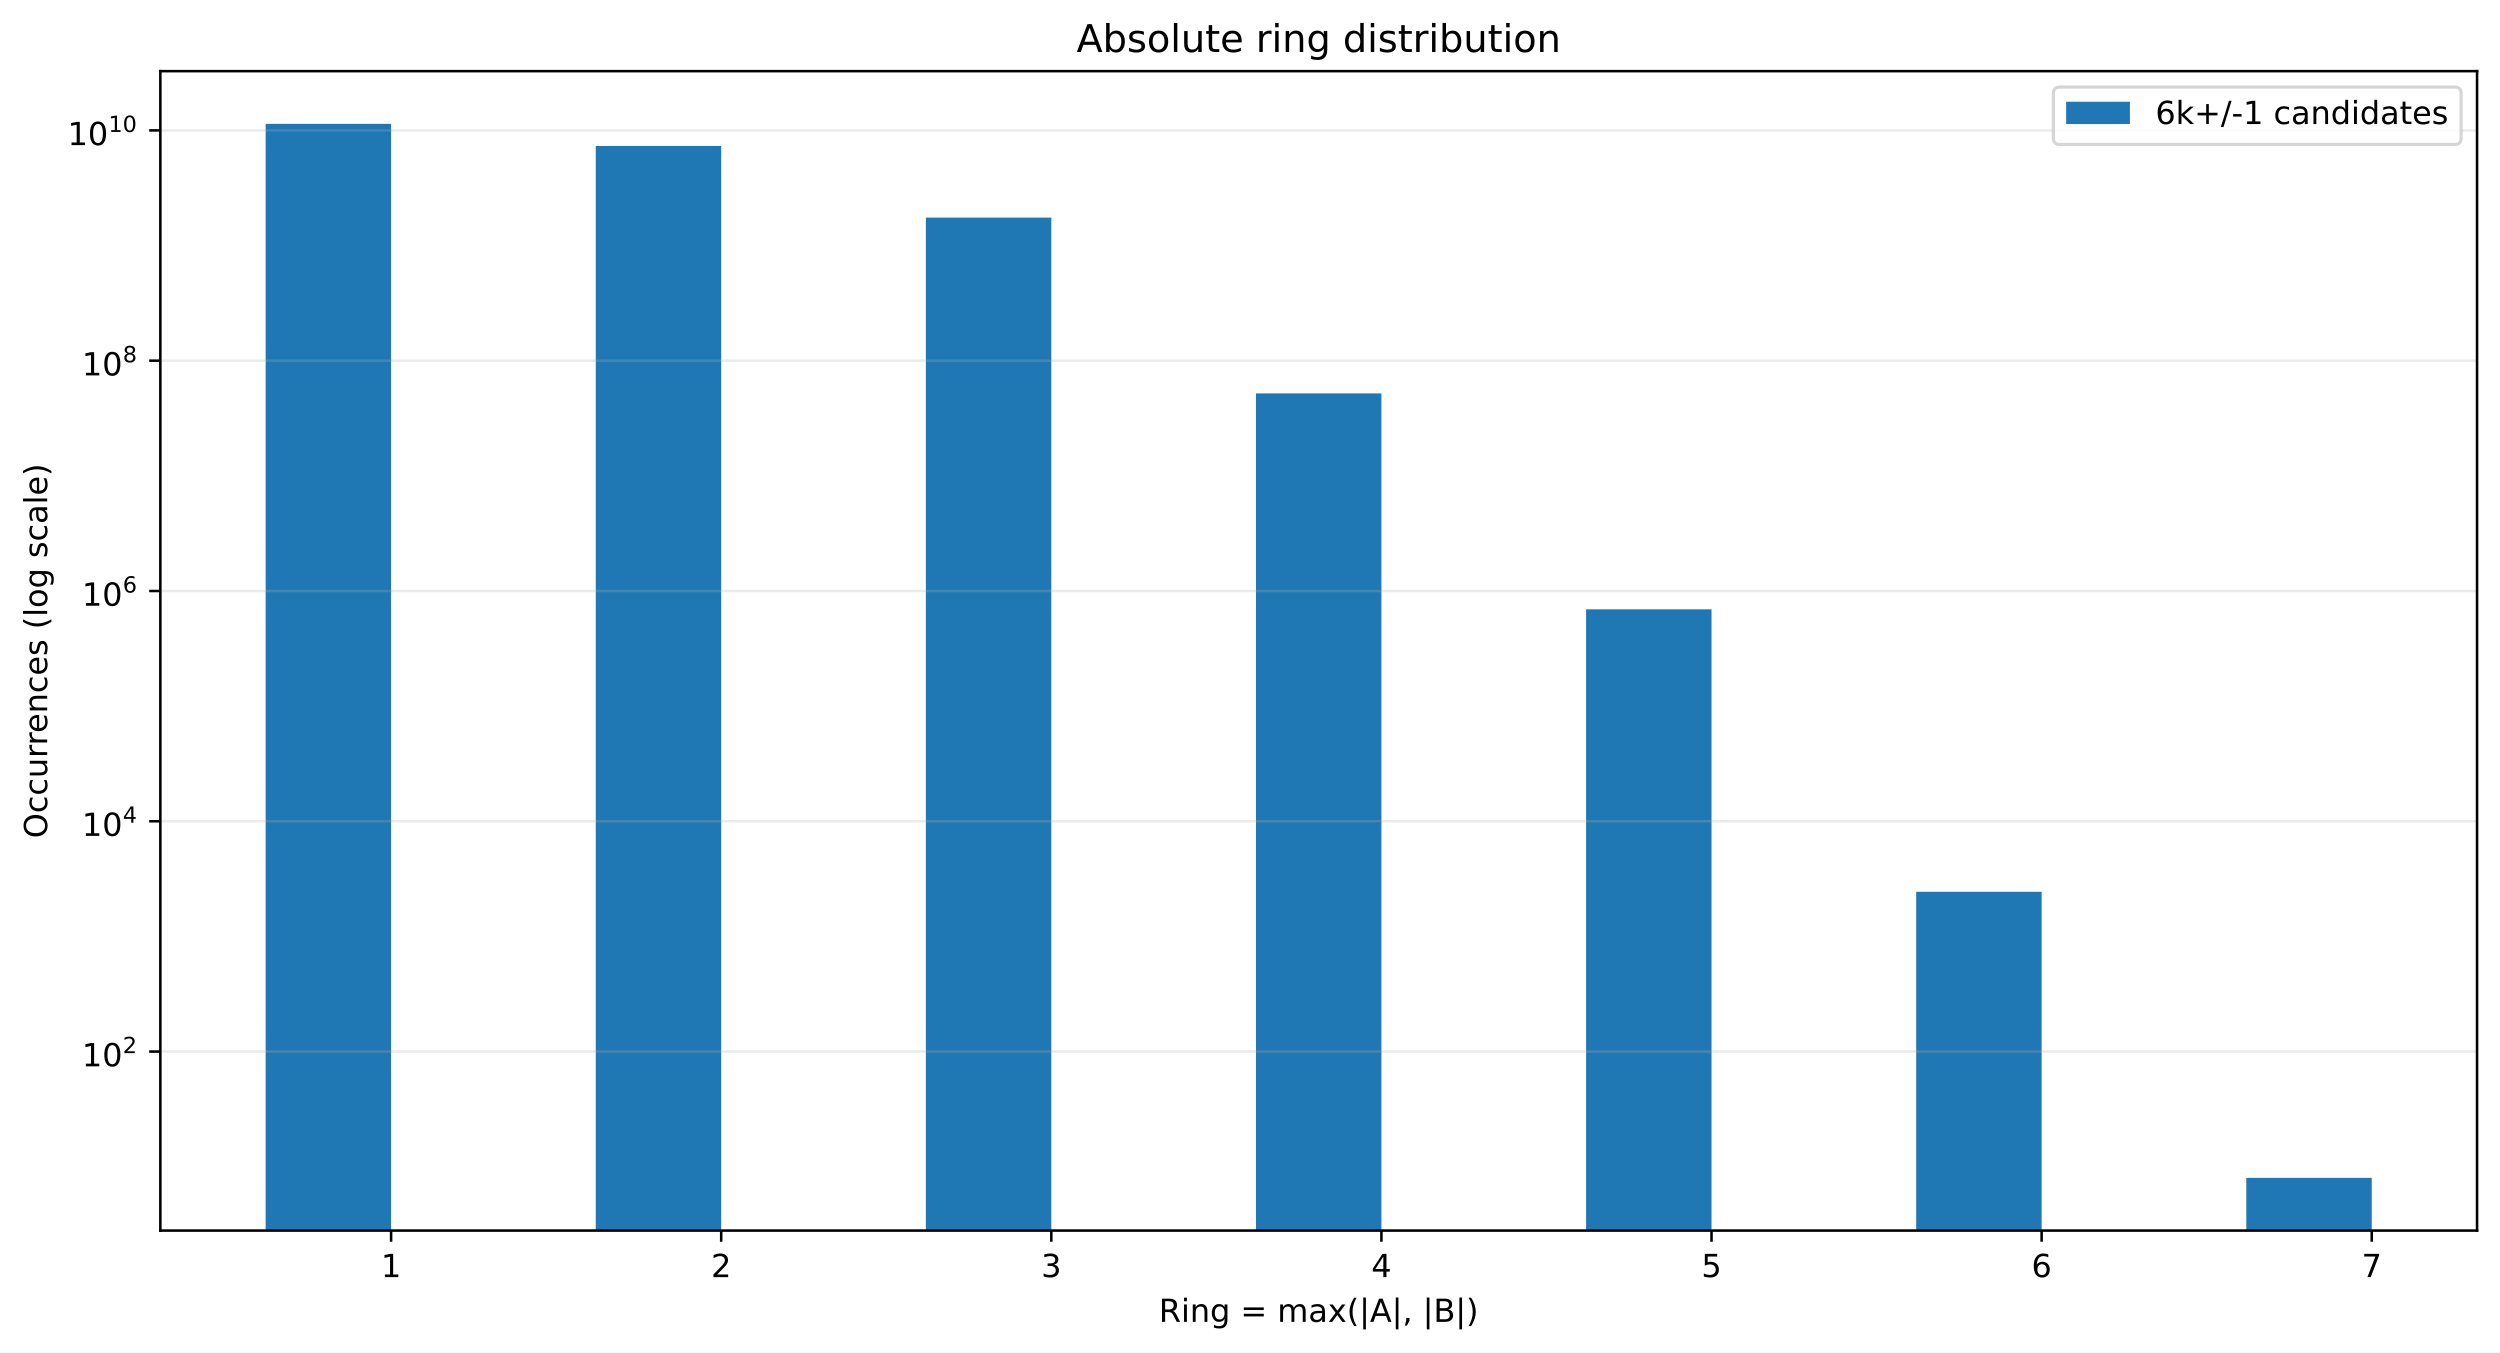
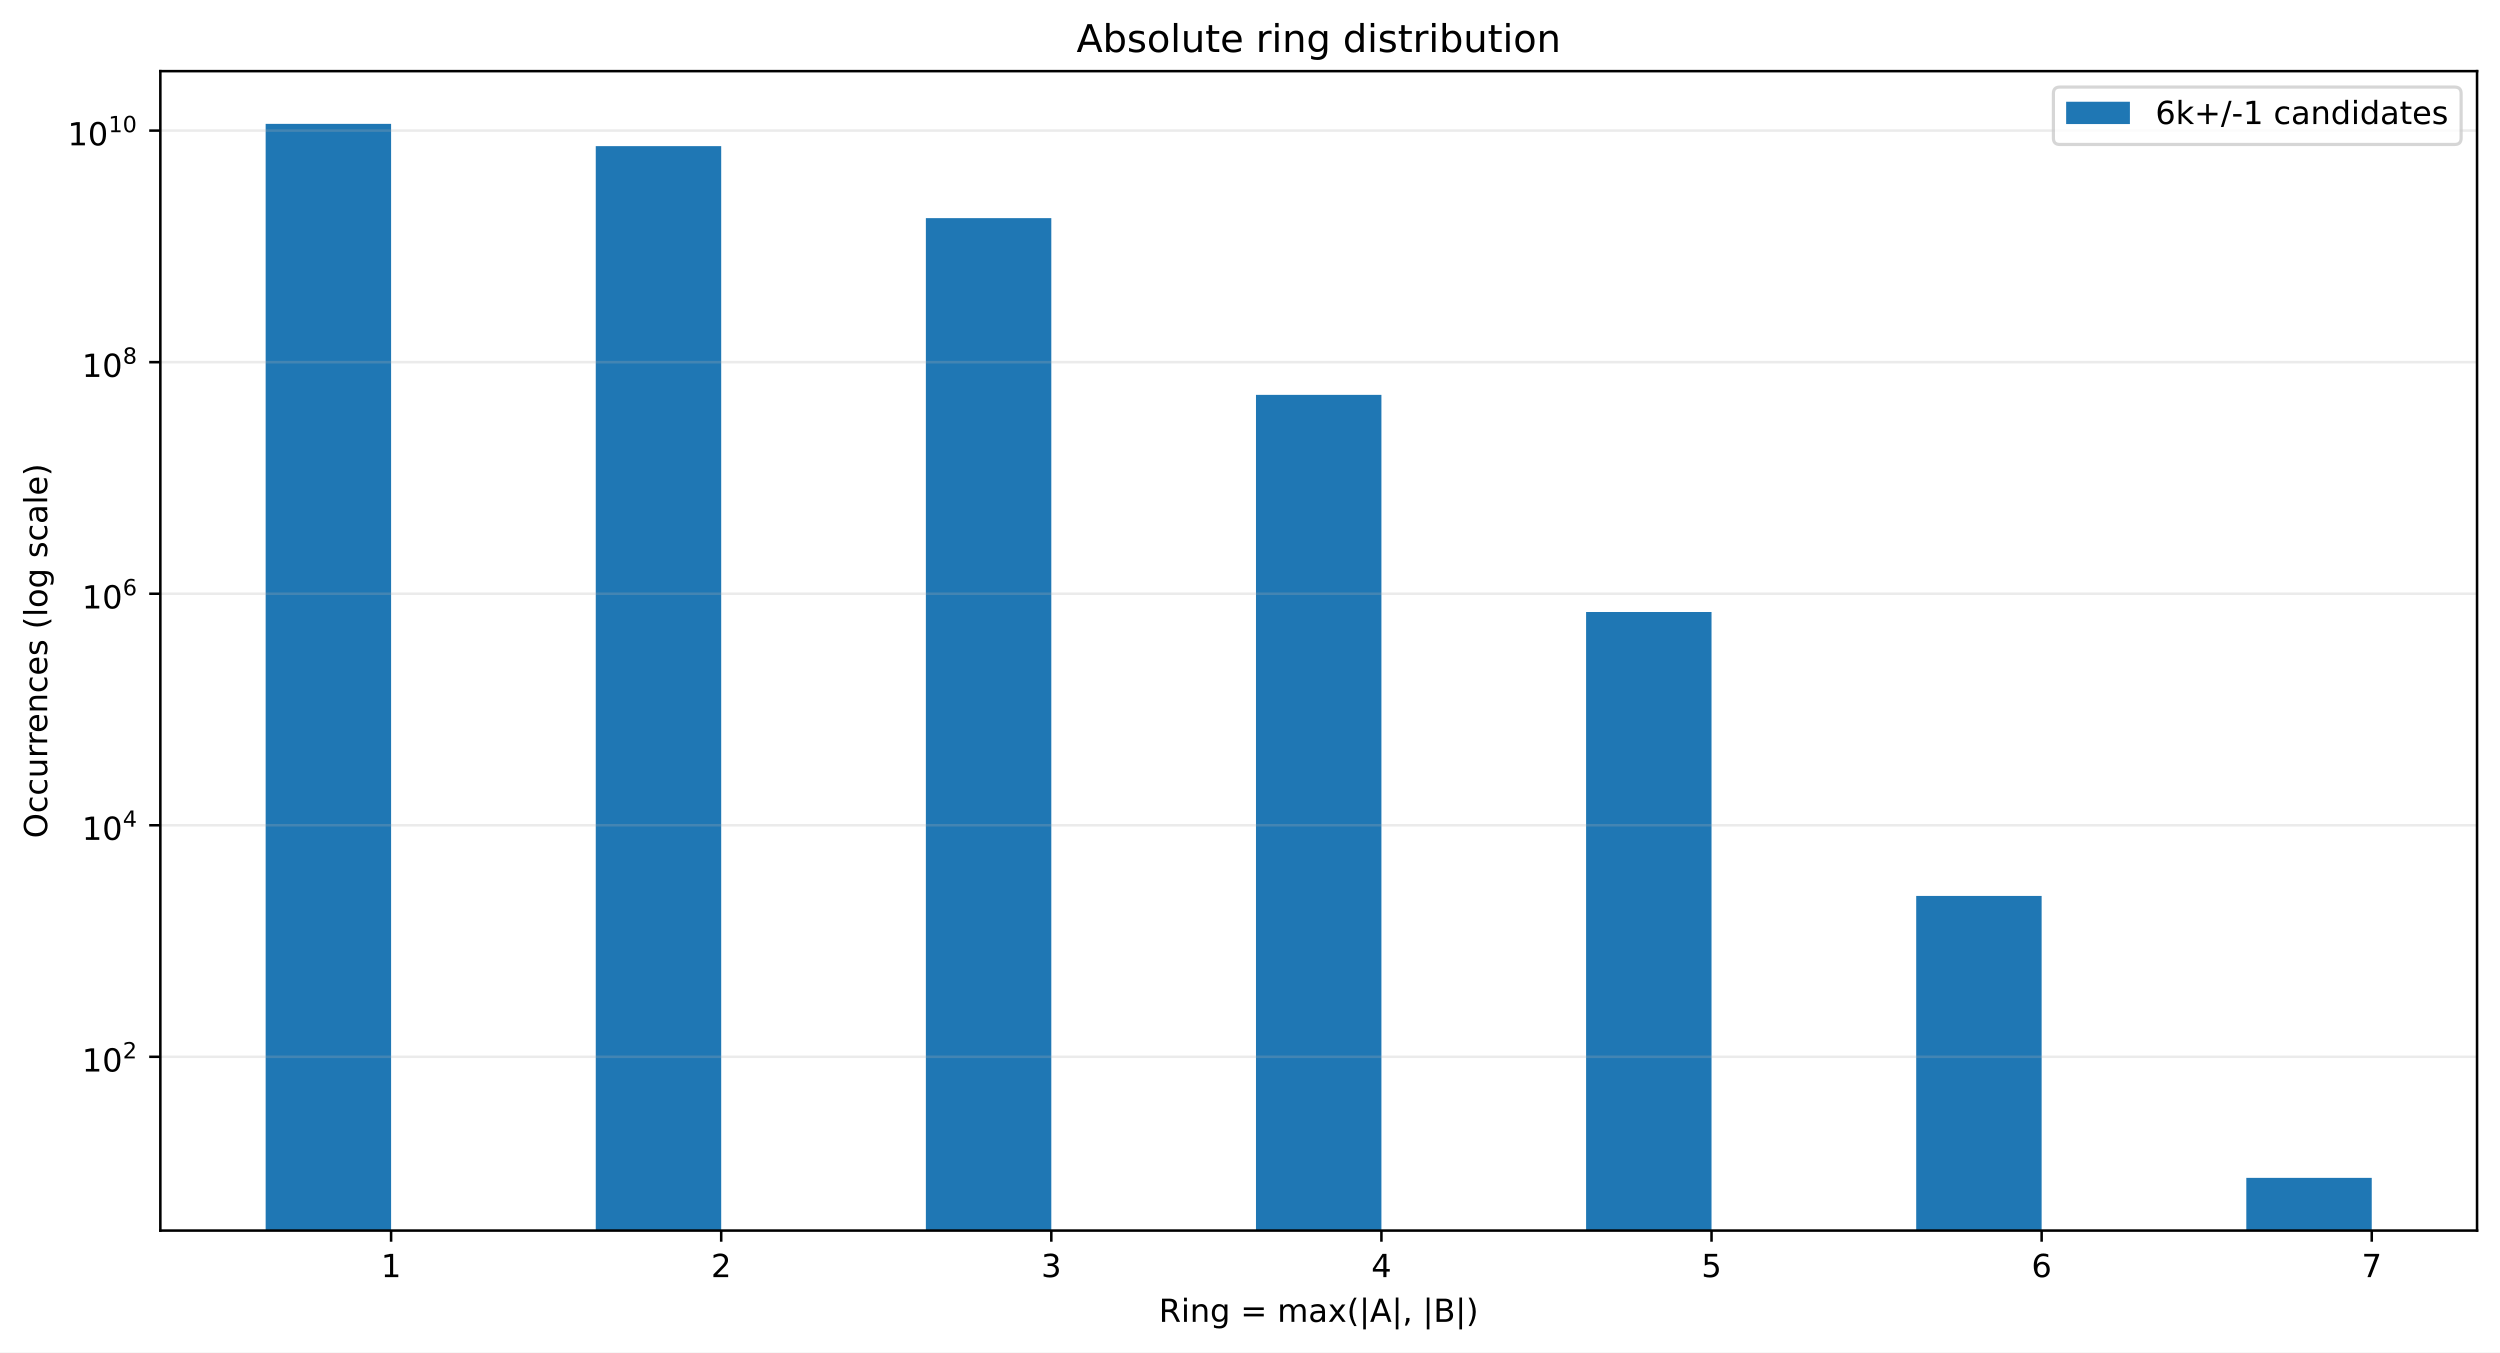
<svg xmlns="http://www.w3.org/2000/svg" xmlns:xlink="http://www.w3.org/1999/xlink" width="784.258pt" height="424.28pt" viewBox="0 0 784.258 424.28" version="1.1">
  <defs>
    <style type="text/css">*{stroke-linejoin: round; stroke-linecap: butt}</style>
  </defs>
  <g id="figure_1">
    <g id="patch_1">
      <path d="M 0 424.28  L 784.258 424.28  L 784.258 0  L 0 0  z " style="fill: #ffffff" />
    </g>
    <g id="axes_1">
      <g id="patch_2">
        <path d="M 50.301 386.036  L 777.058 386.036  L 777.058 22.318  L 50.301 22.318  z " style="fill: #ffffff" />
      </g>
      <g id="patch_3">
-         <path d="M 83.335 36524.299  L 122.687 36524.299  L 122.687 38.851  L 83.335 38.851  z " clip-path="url(#p3899174650)" style="fill: #1f77b4" />
+         <path d="M 83.335 36722.651  L 122.687 36722.651  L 122.687 38.851  L 83.335 38.851  z " clip-path="url(#pe3f4ce4b33)" style="fill: #1f77b4" />
      </g>
      <g id="patch_4">
-         <path d="M 186.891 36524.299  L 226.243 36524.299  L 226.243 45.804  L 186.891 45.804  z " clip-path="url(#p3899174650)" style="fill: #1f77b4" />
+         <path d="M 186.891 36722.651  L 226.243 36722.651  L 226.243 45.841  L 186.891 45.841  z " clip-path="url(#pe3f4ce4b33)" style="fill: #1f77b4" />
      </g>
      <g id="patch_5">
-         <path d="M 290.448 36524.299  L 329.799 36524.299  L 329.799 68.26  L 290.448 68.26  z " clip-path="url(#p3899174650)" style="fill: #1f77b4" />
+         <path d="M 290.448 36722.651  L 329.799 36722.651  L 329.799 68.42  L 290.448 68.42  z " clip-path="url(#pe3f4ce4b33)" style="fill: #1f77b4" />
      </g>
      <g id="patch_6">
-         <path d="M 394.004 36524.299  L 433.355 36524.299  L 433.355 123.405  L 394.004 123.405  z " clip-path="url(#p3899174650)" style="fill: #1f77b4" />
+         <path d="M 394.004 36722.651  L 433.355 36722.651  L 433.355 123.865  L 394.004 123.865  z " clip-path="url(#pe3f4ce4b33)" style="fill: #1f77b4" />
      </g>
      <g id="patch_7">
-         <path d="M 497.56 36524.299  L 536.912 36524.299  L 536.912 191.159  L 497.56 191.159  z " clip-path="url(#p3899174650)" style="fill: #1f77b4" />
+         <path d="M 497.56 36722.651  L 536.912 36722.651  L 536.912 191.987  L 497.56 191.987  z " clip-path="url(#pe3f4ce4b33)" style="fill: #1f77b4" />
      </g>
      <g id="patch_8">
-         <path d="M 601.116 36524.299  L 640.468 36524.299  L 640.468 279.771  L 601.116 279.771  z " clip-path="url(#p3899174650)" style="fill: #1f77b4" />
+         <path d="M 601.116 36722.651  L 640.468 36722.651  L 640.468 281.058  L 601.116 281.058  z " clip-path="url(#pe3f4ce4b33)" style="fill: #1f77b4" />
      </g>
      <g id="patch_9">
-         <path d="M 704.673 36524.299  L 744.024 36524.299  L 744.024 369.503  L 704.673 369.503  z " clip-path="url(#p3899174650)" style="fill: #1f77b4" />
+         <path d="M 704.673 36722.651  L 744.024 36722.651  L 744.024 369.503  L 704.673 369.503  z " clip-path="url(#pe3f4ce4b33)" style="fill: #1f77b4" />
      </g>
      <g id="matplotlib.axis_1">
        <g id="xtick_1">
          <g id="line2d_1">
            <defs>
-               <path id="macc02f1aa9" d="M 0 0  L 0 3.5  " style="stroke: #000000; stroke-width: 0.8" />
+               <path id="m3cfaebea37" d="M 0 0  L 0 3.5  " style="stroke: #000000; stroke-width: 0.8" />
            </defs>
            <g>
-               <use xlink:href="#macc02f1aa9" x="122.687" y="386.036" style="stroke: #000000; stroke-width: 0.8" />
+               <use xlink:href="#m3cfaebea37" x="122.687" y="386.036" style="stroke: #000000; stroke-width: 0.8" />
            </g>
          </g>
          <g id="text_1">
            <g transform="translate(119.5053 400.6334) scale(0.1 -0.1)">
              <defs>
                <path id="DejaVuSans-14" d="M 794 531  L 1825 531  L 1825 4091  L 703 3866  L 703 4441  L 1819 4666  L 2450 4666  L 2450 531  L 3481 531  L 3481 0  L 794 0  L 794 531  z " transform="scale(0.015625)" />
              </defs>
              <use xlink:href="#DejaVuSans-14" />
            </g>
          </g>
        </g>
        <g id="xtick_2">
          <g id="line2d_2">
            <g>
-               <use xlink:href="#macc02f1aa9" x="226.243" y="386.036" style="stroke: #000000; stroke-width: 0.8" />
+               <use xlink:href="#m3cfaebea37" x="226.243" y="386.036" style="stroke: #000000; stroke-width: 0.8" />
            </g>
          </g>
          <g id="text_2">
            <g transform="translate(223.0616 400.6334) scale(0.1 -0.1)">
              <defs>
                <path id="DejaVuSans-15" d="M 1228 531  L 3431 531  L 3431 0  L 469 0  L 469 531  Q 828 903 1448 1529  Q 2069 2156 2228 2338  Q 2531 2678 2651 2914  Q 2772 3150 2772 3378  Q 2772 3750 2511 3984  Q 2250 4219 1831 4219  Q 1534 4219 1204 4116  Q 875 4013 500 3803  L 500 4441  Q 881 4594 1212 4672  Q 1544 4750 1819 4750  Q 2544 4750 2975 4387  Q 3406 4025 3406 3419  Q 3406 3131 3298 2873  Q 3191 2616 2906 2266  Q 2828 2175 2409 1742  Q 1991 1309 1228 531  z " transform="scale(0.015625)" />
              </defs>
              <use xlink:href="#DejaVuSans-15" />
            </g>
          </g>
        </g>
        <g id="xtick_3">
          <g id="line2d_3">
            <g>
-               <use xlink:href="#macc02f1aa9" x="329.799" y="386.036" style="stroke: #000000; stroke-width: 0.8" />
+               <use xlink:href="#m3cfaebea37" x="329.799" y="386.036" style="stroke: #000000; stroke-width: 0.8" />
            </g>
          </g>
          <g id="text_3">
            <g transform="translate(326.6178 400.6334) scale(0.1 -0.1)">
              <defs>
                <path id="DejaVuSans-16" d="M 2597 2516  Q 3050 2419 3304 2112  Q 3559 1806 3559 1356  Q 3559 666 3084 287  Q 2609 -91 1734 -91  Q 1441 -91 1130 -33  Q 819 25 488 141  L 488 750  Q 750 597 1062 519  Q 1375 441 1716 441  Q 2309 441 2620 675  Q 2931 909 2931 1356  Q 2931 1769 2642 2001  Q 2353 2234 1838 2234  L 1294 2234  L 1294 2753  L 1863 2753  Q 2328 2753 2575 2939  Q 2822 3125 2822 3475  Q 2822 3834 2567 4026  Q 2313 4219 1838 4219  Q 1578 4219 1281 4162  Q 984 4106 628 3988  L 628 4550  Q 988 4650 1302 4700  Q 1616 4750 1894 4750  Q 2613 4750 3031 4423  Q 3450 4097 3450 3541  Q 3450 3153 3228 2886  Q 3006 2619 2597 2516  z " transform="scale(0.015625)" />
              </defs>
              <use xlink:href="#DejaVuSans-16" />
            </g>
          </g>
        </g>
        <g id="xtick_4">
          <g id="line2d_4">
            <g>
-               <use xlink:href="#macc02f1aa9" x="433.355" y="386.036" style="stroke: #000000; stroke-width: 0.8" />
+               <use xlink:href="#m3cfaebea37" x="433.355" y="386.036" style="stroke: #000000; stroke-width: 0.8" />
            </g>
          </g>
          <g id="text_4">
            <g transform="translate(430.174 400.6334) scale(0.1 -0.1)">
              <defs>
                <path id="DejaVuSans-17" d="M 2419 4116  L 825 1625  L 2419 1625  L 2419 4116  z M 2253 4666  L 3047 4666  L 3047 1625  L 3713 1625  L 3713 1100  L 3047 1100  L 3047 0  L 2419 0  L 2419 1100  L 313 1100  L 313 1709  L 2253 4666  z " transform="scale(0.015625)" />
              </defs>
              <use xlink:href="#DejaVuSans-17" />
            </g>
          </g>
        </g>
        <g id="xtick_5">
          <g id="line2d_5">
            <g>
-               <use xlink:href="#macc02f1aa9" x="536.912" y="386.036" style="stroke: #000000; stroke-width: 0.8" />
+               <use xlink:href="#m3cfaebea37" x="536.912" y="386.036" style="stroke: #000000; stroke-width: 0.8" />
            </g>
          </g>
          <g id="text_5">
            <g transform="translate(533.7303 400.6334) scale(0.1 -0.1)">
              <defs>
                <path id="DejaVuSans-18" d="M 691 4666  L 3169 4666  L 3169 4134  L 1269 4134  L 1269 2991  Q 1406 3038 1543 3061  Q 1681 3084 1819 3084  Q 2600 3084 3056 2656  Q 3513 2228 3513 1497  Q 3513 744 3044 326  Q 2575 -91 1722 -91  Q 1428 -91 1123 -41  Q 819 9 494 109  L 494 744  Q 775 591 1075 516  Q 1375 441 1709 441  Q 2250 441 2565 725  Q 2881 1009 2881 1497  Q 2881 1984 2565 2268  Q 2250 2553 1709 2553  Q 1456 2553 1204 2497  Q 953 2441 691 2322  L 691 4666  z " transform="scale(0.015625)" />
              </defs>
              <use xlink:href="#DejaVuSans-18" />
            </g>
          </g>
        </g>
        <g id="xtick_6">
          <g id="line2d_6">
            <g>
-               <use xlink:href="#macc02f1aa9" x="640.468" y="386.036" style="stroke: #000000; stroke-width: 0.8" />
+               <use xlink:href="#m3cfaebea37" x="640.468" y="386.036" style="stroke: #000000; stroke-width: 0.8" />
            </g>
          </g>
          <g id="text_6">
            <g transform="translate(637.2865 400.6334) scale(0.1 -0.1)">
              <defs>
                <path id="DejaVuSans-19" d="M 2113 2584  Q 1688 2584 1439 2293  Q 1191 2003 1191 1497  Q 1191 994 1439 701  Q 1688 409 2113 409  Q 2538 409 2786 701  Q 3034 994 3034 1497  Q 3034 2003 2786 2293  Q 2538 2584 2113 2584  z M 3366 4563  L 3366 3988  Q 3128 4100 2886 4159  Q 2644 4219 2406 4219  Q 1781 4219 1451 3797  Q 1122 3375 1075 2522  Q 1259 2794 1537 2939  Q 1816 3084 2150 3084  Q 2853 3084 3261 2657  Q 3669 2231 3669 1497  Q 3669 778 3244 343  Q 2819 -91 2113 -91  Q 1303 -91 875 529  Q 447 1150 447 2328  Q 447 3434 972 4092  Q 1497 4750 2381 4750  Q 2619 4750 2861 4703  Q 3103 4656 3366 4563  z " transform="scale(0.015625)" />
              </defs>
              <use xlink:href="#DejaVuSans-19" />
            </g>
          </g>
        </g>
        <g id="xtick_7">
          <g id="line2d_7">
            <g>
-               <use xlink:href="#macc02f1aa9" x="744.024" y="386.036" style="stroke: #000000; stroke-width: 0.8" />
+               <use xlink:href="#m3cfaebea37" x="744.024" y="386.036" style="stroke: #000000; stroke-width: 0.8" />
            </g>
          </g>
          <g id="text_7">
            <g transform="translate(740.8427 400.6334) scale(0.1 -0.1)">
              <defs>
                <path id="DejaVuSans-1a" d="M 525 4666  L 3525 4666  L 3525 4397  L 1831 0  L 1172 0  L 2766 4134  L 525 4134  L 525 4666  z " transform="scale(0.015625)" />
              </defs>
              <use xlink:href="#DejaVuSans-1a" />
            </g>
          </g>
        </g>
        <g id="text_8">
          <g transform="translate(363.5437 414.678) scale(0.1 -0.1)">
            <defs>
              <path id="DejaVuSans-35" d="M 2841 2188  Q 3044 2119 3236 1894  Q 3428 1669 3622 1275  L 4263 0  L 3584 0  L 2988 1197  Q 2756 1666 2539 1819  Q 2322 1972 1947 1972  L 1259 1972  L 1259 0  L 628 0  L 628 4666  L 2053 4666  Q 2853 4666 3247 4331  Q 3641 3997 3641 3322  Q 3641 2881 3436 2590  Q 3231 2300 2841 2188  z M 1259 4147  L 1259 2491  L 2053 2491  Q 2509 2491 2742 2702  Q 2975 2913 2975 3322  Q 2975 3731 2742 3939  Q 2509 4147 2053 4147  L 1259 4147  z " transform="scale(0.015625)" />
              <path id="DejaVuSans-4c" d="M 603 3500  L 1178 3500  L 1178 0  L 603 0  L 603 3500  z M 603 4863  L 1178 4863  L 1178 4134  L 603 4134  L 603 4863  z " transform="scale(0.015625)" />
              <path id="DejaVuSans-51" d="M 3513 2113  L 3513 0  L 2938 0  L 2938 2094  Q 2938 2591 2744 2837  Q 2550 3084 2163 3084  Q 1697 3084 1428 2787  Q 1159 2491 1159 1978  L 1159 0  L 581 0  L 581 3500  L 1159 3500  L 1159 2956  Q 1366 3272 1645 3428  Q 1925 3584 2291 3584  Q 2894 3584 3203 3211  Q 3513 2838 3513 2113  z " transform="scale(0.015625)" />
              <path id="DejaVuSans-4a" d="M 2906 1791  Q 2906 2416 2648 2759  Q 2391 3103 1925 3103  Q 1463 3103 1205 2759  Q 947 2416 947 1791  Q 947 1169 1205 825  Q 1463 481 1925 481  Q 2391 481 2648 825  Q 2906 1169 2906 1791  z M 3481 434  Q 3481 -459 3084 -895  Q 2688 -1331 1869 -1331  Q 1566 -1331 1297 -1286  Q 1028 -1241 775 -1147  L 775 -588  Q 1028 -725 1275 -790  Q 1522 -856 1778 -856  Q 2344 -856 2625 -561  Q 2906 -266 2906 331  L 2906 616  Q 2728 306 2450 153  Q 2172 0 1784 0  Q 1141 0 747 490  Q 353 981 353 1791  Q 353 2603 747 3093  Q 1141 3584 1784 3584  Q 2172 3584 2450 3431  Q 2728 3278 2906 2969  L 2906 3500  L 3481 3500  L 3481 434  z " transform="scale(0.015625)" />
              <path id="DejaVuSans-3" transform="scale(0.015625)" />
              <path id="DejaVuSans-20" d="M 678 2906  L 4684 2906  L 4684 2381  L 678 2381  L 678 2906  z M 678 1631  L 4684 1631  L 4684 1100  L 678 1100  L 678 1631  z " transform="scale(0.015625)" />
              <path id="DejaVuSans-50" d="M 3328 2828  Q 3544 3216 3844 3400  Q 4144 3584 4550 3584  Q 5097 3584 5394 3201  Q 5691 2819 5691 2113  L 5691 0  L 5113 0  L 5113 2094  Q 5113 2597 4934 2840  Q 4756 3084 4391 3084  Q 3944 3084 3684 2787  Q 3425 2491 3425 1978  L 3425 0  L 2847 0  L 2847 2094  Q 2847 2600 2669 2842  Q 2491 3084 2119 3084  Q 1678 3084 1418 2786  Q 1159 2488 1159 1978  L 1159 0  L 581 0  L 581 3500  L 1159 3500  L 1159 2956  Q 1356 3278 1631 3431  Q 1906 3584 2284 3584  Q 2666 3584 2933 3390  Q 3200 3197 3328 2828  z " transform="scale(0.015625)" />
              <path id="DejaVuSans-44" d="M 2194 1759  Q 1497 1759 1228 1600  Q 959 1441 959 1056  Q 959 750 1161 570  Q 1363 391 1709 391  Q 2188 391 2477 730  Q 2766 1069 2766 1631  L 2766 1759  L 2194 1759  z M 3341 1997  L 3341 0  L 2766 0  L 2766 531  Q 2569 213 2275 61  Q 1981 -91 1556 -91  Q 1019 -91 701 211  Q 384 513 384 1019  Q 384 1609 779 1909  Q 1175 2209 1959 2209  L 2766 2209  L 2766 2266  Q 2766 2663 2505 2880  Q 2244 3097 1772 3097  Q 1472 3097 1187 3025  Q 903 2953 641 2809  L 641 3341  Q 956 3463 1253 3523  Q 1550 3584 1831 3584  Q 2591 3584 2966 3190  Q 3341 2797 3341 1997  z " transform="scale(0.015625)" />
              <path id="DejaVuSans-5b" d="M 3513 3500  L 2247 1797  L 3578 0  L 2900 0  L 1881 1375  L 863 0  L 184 0  L 1544 1831  L 300 3500  L 978 3500  L 1906 2253  L 2834 3500  L 3513 3500  z " transform="scale(0.015625)" />
              <path id="DejaVuSans-b" d="M 1984 4856  Q 1566 4138 1362 3434  Q 1159 2731 1159 2009  Q 1159 1288 1364 580  Q 1569 -128 1984 -844  L 1484 -844  Q 1016 -109 783 600  Q 550 1309 550 2009  Q 550 2706 781 3412  Q 1013 4119 1484 4856  L 1984 4856  z " transform="scale(0.015625)" />
              <path id="DejaVuSans-5f" d="M 1344 4891  L 1344 -1509  L 813 -1509  L 813 4891  L 1344 4891  z " transform="scale(0.015625)" />
              <path id="DejaVuSans-24" d="M 2188 4044  L 1331 1722  L 3047 1722  L 2188 4044  z M 1831 4666  L 2547 4666  L 4325 0  L 3669 0  L 3244 1197  L 1141 1197  L 716 0  L 50 0  L 1831 4666  z " transform="scale(0.015625)" />
              <path id="DejaVuSans-f" d="M 750 794  L 1409 794  L 1409 256  L 897 -744  L 494 -744  L 750 256  L 750 794  z " transform="scale(0.015625)" />
              <path id="DejaVuSans-25" d="M 1259 2228  L 1259 519  L 2272 519  Q 2781 519 3026 730  Q 3272 941 3272 1375  Q 3272 1813 3026 2020  Q 2781 2228 2272 2228  L 1259 2228  z M 1259 4147  L 1259 2741  L 2194 2741  Q 2656 2741 2882 2914  Q 3109 3088 3109 3444  Q 3109 3797 2882 3972  Q 2656 4147 2194 4147  L 1259 4147  z M 628 4666  L 2241 4666  Q 2963 4666 3353 4366  Q 3744 4066 3744 3513  Q 3744 3084 3544 2831  Q 3344 2578 2956 2516  Q 3422 2416 3680 2098  Q 3938 1781 3938 1306  Q 3938 681 3513 340  Q 3088 0 2303 0  L 628 0  L 628 4666  z " transform="scale(0.015625)" />
              <path id="DejaVuSans-c" d="M 513 4856  L 1013 4856  Q 1481 4119 1714 3412  Q 1947 2706 1947 2009  Q 1947 1309 1714 600  Q 1481 -109 1013 -844  L 513 -844  Q 928 -128 1133 580  Q 1338 1288 1338 2009  Q 1338 2731 1133 3434  Q 928 4138 513 4856  z " transform="scale(0.015625)" />
            </defs>
            <use xlink:href="#DejaVuSans-35" />
            <use xlink:href="#DejaVuSans-4c" transform="translate(69.48438 0)" />
            <use xlink:href="#DejaVuSans-51" transform="translate(97.26562 0)" />
            <use xlink:href="#DejaVuSans-4a" transform="translate(160.6406 0)" />
            <use xlink:href="#DejaVuSans-3" transform="translate(224.125 0)" />
            <use xlink:href="#DejaVuSans-20" transform="translate(255.9062 0)" />
            <use xlink:href="#DejaVuSans-3" transform="translate(339.7031 0)" />
            <use xlink:href="#DejaVuSans-50" transform="translate(371.4844 0)" />
            <use xlink:href="#DejaVuSans-44" transform="translate(468.8906 0)" />
            <use xlink:href="#DejaVuSans-5b" transform="translate(530.1719 0)" />
            <use xlink:href="#DejaVuSans-b" transform="translate(589.3594 0)" />
            <use xlink:href="#DejaVuSans-5f" transform="translate(628.375 0)" />
            <use xlink:href="#DejaVuSans-24" transform="translate(662.0625 0)" />
            <use xlink:href="#DejaVuSans-5f" transform="translate(730.4688 0)" />
            <use xlink:href="#DejaVuSans-f" transform="translate(764.1562 0)" />
            <use xlink:href="#DejaVuSans-3" transform="translate(795.9375 0)" />
            <use xlink:href="#DejaVuSans-5f" transform="translate(827.7188 0)" />
            <use xlink:href="#DejaVuSans-25" transform="translate(861.4062 0)" />
            <use xlink:href="#DejaVuSans-5f" transform="translate(930.0156 0)" />
            <use xlink:href="#DejaVuSans-c" transform="translate(963.7031 0)" />
          </g>
        </g>
      </g>
      <g id="matplotlib.axis_2">
        <g id="ytick_1">
          <g id="line2d_8">
-             <path d="M 50.301 329.88  L 777.058 329.88  " clip-path="url(#p3899174650)" style="fill: none; stroke: #b0b0b0; stroke-opacity: 0.25; stroke-width: 0.8; stroke-linecap: square" />
+             <path d="M 50.301 331.523  L 777.058 331.523  " clip-path="url(#pe3f4ce4b33)" style="fill: none; stroke: #b0b0b0; stroke-opacity: 0.25; stroke-width: 0.8; stroke-linecap: square" />
          </g>
          <g id="line2d_9">
            <defs>
-               <path id="mbea2962323" d="M 0 0  L -3.5 0  " style="stroke: #000000; stroke-width: 0.8" />
+               <path id="mc98a729471" d="M 0 0  L -3.5 0  " style="stroke: #000000; stroke-width: 0.8" />
            </defs>
            <g>
-               <use xlink:href="#mbea2962323" x="50.301" y="329.88" style="stroke: #000000; stroke-width: 0.8" />
+               <use xlink:href="#mc98a729471" x="50.301" y="331.523" style="stroke: #000000; stroke-width: 0.8" />
            </g>
          </g>
          <g id="text_9">
-             <g transform="translate(25.70078 334.5804) scale(0.1 -0.1)">
+             <g transform="translate(25.70078 336.2228) scale(0.1 -0.1)">
              <defs>
                <path id="DejaVuSans-13" d="M 2034 4250  Q 1547 4250 1301 3770  Q 1056 3291 1056 2328  Q 1056 1369 1301 889  Q 1547 409 2034 409  Q 2525 409 2770 889  Q 3016 1369 3016 2328  Q 3016 3291 2770 3770  Q 2525 4250 2034 4250  z M 2034 4750  Q 2819 4750 3233 4129  Q 3647 3509 3647 2328  Q 3647 1150 3233 529  Q 2819 -91 2034 -91  Q 1250 -91 836 529  Q 422 1150 422 2328  Q 422 3509 836 4129  Q 1250 4750 2034 4750  z " transform="scale(0.015625)" />
              </defs>
              <use xlink:href="#DejaVuSans-14" transform="translate(0 0.746875)" />
              <use xlink:href="#DejaVuSans-13" transform="translate(63.62305 0.746875)" />
              <use xlink:href="#DejaVuSans-15" transform="translate(128.2031 42.04688) scale(0.7)" />
            </g>
          </g>
        </g>
        <g id="ytick_2">
          <g id="line2d_10">
-             <path d="M 50.301 257.636  L 777.058 257.636  " clip-path="url(#p3899174650)" style="fill: none; stroke: #b0b0b0; stroke-opacity: 0.25; stroke-width: 0.8; stroke-linecap: square" />
+             <path d="M 50.301 258.886  L 777.058 258.886  " clip-path="url(#pe3f4ce4b33)" style="fill: none; stroke: #b0b0b0; stroke-opacity: 0.25; stroke-width: 0.8; stroke-linecap: square" />
          </g>
          <g id="line2d_11">
            <g>
-               <use xlink:href="#mbea2962323" x="50.301" y="257.636" style="stroke: #000000; stroke-width: 0.8" />
+               <use xlink:href="#mc98a729471" x="50.301" y="258.886" style="stroke: #000000; stroke-width: 0.8" />
            </g>
          </g>
          <g id="text_10">
-             <g transform="translate(25.70078 262.286) scale(0.1 -0.1)">
+             <g transform="translate(25.70078 263.5358) scale(0.1 -0.1)">
              <use xlink:href="#DejaVuSans-14" transform="translate(0 0.665625)" />
              <use xlink:href="#DejaVuSans-13" transform="translate(63.62305 0.665625)" />
              <use xlink:href="#DejaVuSans-17" transform="translate(128.2031 41.96563) scale(0.7)" />
            </g>
          </g>
        </g>
        <g id="ytick_3">
          <g id="line2d_12">
-             <path d="M 50.301 185.392  L 777.058 185.392  " clip-path="url(#p3899174650)" style="fill: none; stroke: #b0b0b0; stroke-opacity: 0.25; stroke-width: 0.8; stroke-linecap: square" />
+             <path d="M 50.301 186.249  L 777.058 186.249  " clip-path="url(#pe3f4ce4b33)" style="fill: none; stroke: #b0b0b0; stroke-opacity: 0.25; stroke-width: 0.8; stroke-linecap: square" />
          </g>
          <g id="line2d_13">
            <g>
-               <use xlink:href="#mbea2962323" x="50.301" y="185.392" style="stroke: #000000; stroke-width: 0.8" />
+               <use xlink:href="#mc98a729471" x="50.301" y="186.249" style="stroke: #000000; stroke-width: 0.8" />
            </g>
          </g>
          <g id="text_11">
-             <g transform="translate(25.70078 190.0917) scale(0.1 -0.1)">
+             <g transform="translate(25.70078 190.9489) scale(0.1 -0.1)">
              <use xlink:href="#DejaVuSans-14" transform="translate(0 0.746875)" />
              <use xlink:href="#DejaVuSans-13" transform="translate(63.62305 0.746875)" />
              <use xlink:href="#DejaVuSans-19" transform="translate(128.2031 42.04688) scale(0.7)" />
            </g>
          </g>
        </g>
        <g id="ytick_4">
          <g id="line2d_14">
-             <path d="M 50.301 113.147  L 777.058 113.147  " clip-path="url(#p3899174650)" style="fill: none; stroke: #b0b0b0; stroke-opacity: 0.25; stroke-width: 0.8; stroke-linecap: square" />
+             <path d="M 50.301 113.612  L 777.058 113.612  " clip-path="url(#pe3f4ce4b33)" style="fill: none; stroke: #b0b0b0; stroke-opacity: 0.25; stroke-width: 0.8; stroke-linecap: square" />
          </g>
          <g id="line2d_15">
            <g>
-               <use xlink:href="#mbea2962323" x="50.301" y="113.147" style="stroke: #000000; stroke-width: 0.8" />
+               <use xlink:href="#mc98a729471" x="50.301" y="113.612" style="stroke: #000000; stroke-width: 0.8" />
            </g>
          </g>
          <g id="text_12">
-             <g transform="translate(25.70078 117.8473) scale(0.1 -0.1)">
+             <g transform="translate(25.70078 118.3119) scale(0.1 -0.1)">
              <defs>
                <path id="DejaVuSans-1b" d="M 2034 2216  Q 1584 2216 1326 1975  Q 1069 1734 1069 1313  Q 1069 891 1326 650  Q 1584 409 2034 409  Q 2484 409 2743 651  Q 3003 894 3003 1313  Q 3003 1734 2745 1975  Q 2488 2216 2034 2216  z M 1403 2484  Q 997 2584 770 2862  Q 544 3141 544 3541  Q 544 4100 942 4425  Q 1341 4750 2034 4750  Q 2731 4750 3128 4425  Q 3525 4100 3525 3541  Q 3525 3141 3298 2862  Q 3072 2584 2669 2484  Q 3125 2378 3379 2068  Q 3634 1759 3634 1313  Q 3634 634 3220 271  Q 2806 -91 2034 -91  Q 1263 -91 848 271  Q 434 634 434 1313  Q 434 1759 690 2068  Q 947 2378 1403 2484  z M 1172 3481  Q 1172 3119 1398 2916  Q 1625 2713 2034 2713  Q 2441 2713 2670 2916  Q 2900 3119 2900 3481  Q 2900 3844 2670 4047  Q 2441 4250 2034 4250  Q 1625 4250 1398 4047  Q 1172 3844 1172 3481  z " transform="scale(0.015625)" />
              </defs>
              <use xlink:href="#DejaVuSans-14" transform="translate(0 0.746875)" />
              <use xlink:href="#DejaVuSans-13" transform="translate(63.62305 0.746875)" />
              <use xlink:href="#DejaVuSans-1b" transform="translate(128.2031 42.04688) scale(0.7)" />
            </g>
          </g>
        </g>
        <g id="ytick_5">
          <g id="line2d_16">
-             <path d="M 50.301 40.903  L 777.058 40.903  " clip-path="url(#p3899174650)" style="fill: none; stroke: #b0b0b0; stroke-opacity: 0.25; stroke-width: 0.8; stroke-linecap: square" />
+             <path d="M 50.301 40.975  L 777.058 40.975  " clip-path="url(#pe3f4ce4b33)" style="fill: none; stroke: #b0b0b0; stroke-opacity: 0.25; stroke-width: 0.8; stroke-linecap: square" />
          </g>
          <g id="line2d_17">
            <g>
-               <use xlink:href="#mbea2962323" x="50.301" y="40.903" style="stroke: #000000; stroke-width: 0.8" />
+               <use xlink:href="#mc98a729471" x="50.301" y="40.975" style="stroke: #000000; stroke-width: 0.8" />
            </g>
          </g>
          <g id="text_13">
-             <g transform="translate(21.20078 45.603) scale(0.1 -0.1)">
+             <g transform="translate(21.20078 45.6749) scale(0.1 -0.1)">
              <use xlink:href="#DejaVuSans-14" transform="translate(0 0.746875)" />
              <use xlink:href="#DejaVuSans-13" transform="translate(63.62305 0.746875)" />
              <use xlink:href="#DejaVuSans-14" transform="translate(128.2031 42.04688) scale(0.7)" />
              <use xlink:href="#DejaVuSans-13" transform="translate(172.7393 42.04688) scale(0.7)" />
            </g>
          </g>
        </g>
        <g id="text_14">
          <g transform="translate(14.79844 262.9551) rotate(-90) scale(0.1 -0.1)">
            <defs>
              <path id="DejaVuSans-32" d="M 2522 4238  Q 1834 4238 1429 3725  Q 1025 3213 1025 2328  Q 1025 1447 1429 934  Q 1834 422 2522 422  Q 3209 422 3611 934  Q 4013 1447 4013 2328  Q 4013 3213 3611 3725  Q 3209 4238 2522 4238  z M 2522 4750  Q 3503 4750 4090 4092  Q 4678 3434 4678 2328  Q 4678 1225 4090 567  Q 3503 -91 2522 -91  Q 1538 -91 948 565  Q 359 1222 359 2328  Q 359 3434 948 4092  Q 1538 4750 2522 4750  z " transform="scale(0.015625)" />
              <path id="DejaVuSans-46" d="M 3122 3366  L 3122 2828  Q 2878 2963 2633 3030  Q 2388 3097 2138 3097  Q 1578 3097 1268 2742  Q 959 2388 959 1747  Q 959 1106 1268 751  Q 1578 397 2138 397  Q 2388 397 2633 464  Q 2878 531 3122 666  L 3122 134  Q 2881 22 2623 -34  Q 2366 -91 2075 -91  Q 1284 -91 818 406  Q 353 903 353 1747  Q 353 2603 823 3093  Q 1294 3584 2113 3584  Q 2378 3584 2631 3529  Q 2884 3475 3122 3366  z " transform="scale(0.015625)" />
              <path id="DejaVuSans-58" d="M 544 1381  L 544 3500  L 1119 3500  L 1119 1403  Q 1119 906 1312 657  Q 1506 409 1894 409  Q 2359 409 2629 706  Q 2900 1003 2900 1516  L 2900 3500  L 3475 3500  L 3475 0  L 2900 0  L 2900 538  Q 2691 219 2414 64  Q 2138 -91 1772 -91  Q 1169 -91 856 284  Q 544 659 544 1381  z M 1991 3584  L 1991 3584  z " transform="scale(0.015625)" />
              <path id="DejaVuSans-55" d="M 2631 2963  Q 2534 3019 2420 3045  Q 2306 3072 2169 3072  Q 1681 3072 1420 2755  Q 1159 2438 1159 1844  L 1159 0  L 581 0  L 581 3500  L 1159 3500  L 1159 2956  Q 1341 3275 1631 3429  Q 1922 3584 2338 3584  Q 2397 3584 2469 3576  Q 2541 3569 2628 3553  L 2631 2963  z " transform="scale(0.015625)" />
              <path id="DejaVuSans-48" d="M 3597 1894  L 3597 1613  L 953 1613  Q 991 1019 1311 708  Q 1631 397 2203 397  Q 2534 397 2845 478  Q 3156 559 3463 722  L 3463 178  Q 3153 47 2828 -22  Q 2503 -91 2169 -91  Q 1331 -91 842 396  Q 353 884 353 1716  Q 353 2575 817 3079  Q 1281 3584 2069 3584  Q 2775 3584 3186 3129  Q 3597 2675 3597 1894  z M 3022 2063  Q 3016 2534 2758 2815  Q 2500 3097 2075 3097  Q 1594 3097 1305 2825  Q 1016 2553 972 2059  L 3022 2063  z " transform="scale(0.015625)" />
              <path id="DejaVuSans-56" d="M 2834 3397  L 2834 2853  Q 2591 2978 2328 3040  Q 2066 3103 1784 3103  Q 1356 3103 1142 2972  Q 928 2841 928 2578  Q 928 2378 1081 2264  Q 1234 2150 1697 2047  L 1894 2003  Q 2506 1872 2764 1633  Q 3022 1394 3022 966  Q 3022 478 2636 193  Q 2250 -91 1575 -91  Q 1294 -91 989 -36  Q 684 19 347 128  L 347 722  Q 666 556 975 473  Q 1284 391 1588 391  Q 1994 391 2212 530  Q 2431 669 2431 922  Q 2431 1156 2273 1281  Q 2116 1406 1581 1522  L 1381 1569  Q 847 1681 609 1914  Q 372 2147 372 2553  Q 372 3047 722 3315  Q 1072 3584 1716 3584  Q 2034 3584 2315 3537  Q 2597 3491 2834 3397  z " transform="scale(0.015625)" />
              <path id="DejaVuSans-4f" d="M 603 4863  L 1178 4863  L 1178 0  L 603 0  L 603 4863  z " transform="scale(0.015625)" />
              <path id="DejaVuSans-52" d="M 1959 3097  Q 1497 3097 1228 2736  Q 959 2375 959 1747  Q 959 1119 1226 758  Q 1494 397 1959 397  Q 2419 397 2687 759  Q 2956 1122 2956 1747  Q 2956 2369 2687 2733  Q 2419 3097 1959 3097  z M 1959 3584  Q 2709 3584 3137 3096  Q 3566 2609 3566 1747  Q 3566 888 3137 398  Q 2709 -91 1959 -91  Q 1206 -91 779 398  Q 353 888 353 1747  Q 353 2609 779 3096  Q 1206 3584 1959 3584  z " transform="scale(0.015625)" />
            </defs>
            <use xlink:href="#DejaVuSans-32" />
            <use xlink:href="#DejaVuSans-46" transform="translate(78.71875 0)" />
            <use xlink:href="#DejaVuSans-46" transform="translate(133.7031 0)" />
            <use xlink:href="#DejaVuSans-58" transform="translate(188.6875 0)" />
            <use xlink:href="#DejaVuSans-55" transform="translate(252.0625 0)" />
            <use xlink:href="#DejaVuSans-55" transform="translate(291.4219 0)" />
            <use xlink:href="#DejaVuSans-48" transform="translate(330.3281 0)" />
            <use xlink:href="#DejaVuSans-51" transform="translate(391.8594 0)" />
            <use xlink:href="#DejaVuSans-46" transform="translate(455.2344 0)" />
            <use xlink:href="#DejaVuSans-48" transform="translate(510.2188 0)" />
            <use xlink:href="#DejaVuSans-56" transform="translate(571.75 0)" />
            <use xlink:href="#DejaVuSans-3" transform="translate(623.8438 0)" />
            <use xlink:href="#DejaVuSans-b" transform="translate(655.625 0)" />
            <use xlink:href="#DejaVuSans-4f" transform="translate(694.6406 0)" />
            <use xlink:href="#DejaVuSans-52" transform="translate(722.4219 0)" />
            <use xlink:href="#DejaVuSans-4a" transform="translate(783.6094 0)" />
            <use xlink:href="#DejaVuSans-3" transform="translate(847.0938 0)" />
            <use xlink:href="#DejaVuSans-56" transform="translate(878.875 0)" />
            <use xlink:href="#DejaVuSans-46" transform="translate(930.9688 0)" />
            <use xlink:href="#DejaVuSans-44" transform="translate(985.9531 0)" />
            <use xlink:href="#DejaVuSans-4f" transform="translate(1047.234 0)" />
            <use xlink:href="#DejaVuSans-48" transform="translate(1075.016 0)" />
            <use xlink:href="#DejaVuSans-c" transform="translate(1136.547 0)" />
          </g>
        </g>
      </g>
      <g id="patch_10">
        <path d="M 50.301 386.036  L 50.301 22.318  " style="fill: none; stroke: #000000; stroke-width: 0.8; stroke-linejoin: miter; stroke-linecap: square" />
      </g>
      <g id="patch_11">
        <path d="M 777.058 386.036  L 777.058 22.318  " style="fill: none; stroke: #000000; stroke-width: 0.8; stroke-linejoin: miter; stroke-linecap: square" />
      </g>
      <g id="patch_12">
        <path d="M 50.301 386.036  L 777.058 386.036  " style="fill: none; stroke: #000000; stroke-width: 0.8; stroke-linejoin: miter; stroke-linecap: square" />
      </g>
      <g id="patch_13">
        <path d="M 50.301 22.318  L 777.058 22.318  " style="fill: none; stroke: #000000; stroke-width: 0.8; stroke-linejoin: miter; stroke-linecap: square" />
      </g>
      <g id="text_15">
        <g transform="translate(337.7055 16.31812) scale(0.12 -0.12)">
          <defs>
            <path id="DejaVuSans-45" d="M 3116 1747  Q 3116 2381 2855 2742  Q 2594 3103 2138 3103  Q 1681 3103 1420 2742  Q 1159 2381 1159 1747  Q 1159 1113 1420 752  Q 1681 391 2138 391  Q 2594 391 2855 752  Q 3116 1113 3116 1747  z M 1159 2969  Q 1341 3281 1617 3432  Q 1894 3584 2278 3584  Q 2916 3584 3314 3078  Q 3713 2572 3713 1747  Q 3713 922 3314 415  Q 2916 -91 2278 -91  Q 1894 -91 1617 61  Q 1341 213 1159 525  L 1159 0  L 581 0  L 581 4863  L 1159 4863  L 1159 2969  z " transform="scale(0.015625)" />
            <path id="DejaVuSans-57" d="M 1172 4494  L 1172 3500  L 2356 3500  L 2356 3053  L 1172 3053  L 1172 1153  Q 1172 725 1289 603  Q 1406 481 1766 481  L 2356 481  L 2356 0  L 1766 0  Q 1100 0 847 248  Q 594 497 594 1153  L 594 3053  L 172 3053  L 172 3500  L 594 3500  L 594 4494  L 1172 4494  z " transform="scale(0.015625)" />
            <path id="DejaVuSans-47" d="M 2906 2969  L 2906 4863  L 3481 4863  L 3481 0  L 2906 0  L 2906 525  Q 2725 213 2448 61  Q 2172 -91 1784 -91  Q 1150 -91 751 415  Q 353 922 353 1747  Q 353 2572 751 3078  Q 1150 3584 1784 3584  Q 2172 3584 2448 3432  Q 2725 3281 2906 2969  z M 947 1747  Q 947 1113 1208 752  Q 1469 391 1925 391  Q 2381 391 2643 752  Q 2906 1113 2906 1747  Q 2906 2381 2643 2742  Q 2381 3103 1925 3103  Q 1469 3103 1208 2742  Q 947 2381 947 1747  z " transform="scale(0.015625)" />
          </defs>
          <use xlink:href="#DejaVuSans-24" />
          <use xlink:href="#DejaVuSans-45" transform="translate(68.40625 0)" />
          <use xlink:href="#DejaVuSans-56" transform="translate(131.8906 0)" />
          <use xlink:href="#DejaVuSans-52" transform="translate(183.9844 0)" />
          <use xlink:href="#DejaVuSans-4f" transform="translate(245.1719 0)" />
          <use xlink:href="#DejaVuSans-58" transform="translate(272.9531 0)" />
          <use xlink:href="#DejaVuSans-57" transform="translate(336.3281 0)" />
          <use xlink:href="#DejaVuSans-48" transform="translate(375.5312 0)" />
          <use xlink:href="#DejaVuSans-3" transform="translate(437.0625 0)" />
          <use xlink:href="#DejaVuSans-55" transform="translate(468.8438 0)" />
          <use xlink:href="#DejaVuSans-4c" transform="translate(509.9531 0)" />
          <use xlink:href="#DejaVuSans-51" transform="translate(537.7344 0)" />
          <use xlink:href="#DejaVuSans-4a" transform="translate(601.1094 0)" />
          <use xlink:href="#DejaVuSans-3" transform="translate(664.5938 0)" />
          <use xlink:href="#DejaVuSans-47" transform="translate(696.375 0)" />
          <use xlink:href="#DejaVuSans-4c" transform="translate(759.8594 0)" />
          <use xlink:href="#DejaVuSans-56" transform="translate(787.6406 0)" />
          <use xlink:href="#DejaVuSans-57" transform="translate(839.7344 0)" />
          <use xlink:href="#DejaVuSans-55" transform="translate(878.9375 0)" />
          <use xlink:href="#DejaVuSans-4c" transform="translate(920.0469 0)" />
          <use xlink:href="#DejaVuSans-45" transform="translate(947.8281 0)" />
          <use xlink:href="#DejaVuSans-58" transform="translate(1011.312 0)" />
          <use xlink:href="#DejaVuSans-57" transform="translate(1074.688 0)" />
          <use xlink:href="#DejaVuSans-4c" transform="translate(1113.891 0)" />
          <use xlink:href="#DejaVuSans-52" transform="translate(1141.672 0)" />
          <use xlink:href="#DejaVuSans-51" transform="translate(1202.859 0)" />
        </g>
      </g>
      <g id="legend_1">
        <g id="patch_14">
          <path d="M 646.158 45.319  L 770.058 45.319  Q 772.058 45.319 772.058 43.319  L 772.058 29.318  Q 772.058 27.318 770.058 27.318  L 646.158 27.318  Q 644.158 27.318 644.158 29.318  L 644.158 43.319  Q 644.158 45.319 646.158 45.319  z " style="fill: #ffffff; opacity: 0.8; stroke: #cccccc; stroke-linejoin: miter" />
        </g>
        <g id="patch_15">
          <path d="M 648.158 38.917  L 668.158 38.917  L 668.158 31.917  L 648.158 31.917  z " style="fill: #1f77b4" />
        </g>
        <g id="text_16">
          <g transform="translate(676.1584 38.91656) scale(0.1 -0.1)">
            <defs>
              <path id="DejaVuSans-4e" d="M 581 4863  L 1159 4863  L 1159 1991  L 2875 3500  L 3609 3500  L 1753 1863  L 3688 0  L 2938 0  L 1159 1709  L 1159 0  L 581 0  L 581 4863  z " transform="scale(0.015625)" />
              <path id="DejaVuSans-e" d="M 2944 4013  L 2944 2272  L 4684 2272  L 4684 1741  L 2944 1741  L 2944 0  L 2419 0  L 2419 1741  L 678 1741  L 678 2272  L 2419 2272  L 2419 4013  L 2944 4013  z " transform="scale(0.015625)" />
              <path id="DejaVuSans-12" d="M 1625 4666  L 2156 4666  L 531 -594  L 0 -594  L 1625 4666  z " transform="scale(0.015625)" />
              <path id="DejaVuSans-10" d="M 313 2009  L 1997 2009  L 1997 1497  L 313 1497  L 313 2009  z " transform="scale(0.015625)" />
            </defs>
            <use xlink:href="#DejaVuSans-19" />
            <use xlink:href="#DejaVuSans-4e" transform="translate(63.625 0)" />
            <use xlink:href="#DejaVuSans-e" transform="translate(121.5312 0)" />
            <use xlink:href="#DejaVuSans-12" transform="translate(205.3281 0)" />
            <use xlink:href="#DejaVuSans-10" transform="translate(239.0156 0)" />
            <use xlink:href="#DejaVuSans-14" transform="translate(275.0938 0)" />
            <use xlink:href="#DejaVuSans-3" transform="translate(338.7188 0)" />
            <use xlink:href="#DejaVuSans-46" transform="translate(370.5 0)" />
            <use xlink:href="#DejaVuSans-44" transform="translate(425.4844 0)" />
            <use xlink:href="#DejaVuSans-51" transform="translate(486.7656 0)" />
            <use xlink:href="#DejaVuSans-47" transform="translate(550.1406 0)" />
            <use xlink:href="#DejaVuSans-4c" transform="translate(613.625 0)" />
            <use xlink:href="#DejaVuSans-47" transform="translate(641.4062 0)" />
            <use xlink:href="#DejaVuSans-44" transform="translate(704.8906 0)" />
            <use xlink:href="#DejaVuSans-57" transform="translate(766.1719 0)" />
            <use xlink:href="#DejaVuSans-48" transform="translate(805.375 0)" />
            <use xlink:href="#DejaVuSans-56" transform="translate(866.9062 0)" />
          </g>
        </g>
      </g>
    </g>
  </g>
  <defs>
-     <clipPath id="p3899174650">
+     <clipPath id="pe3f4ce4b33">
      <rect x="50.301" y="22.318" width="726.758" height="363.718" />
    </clipPath>
  </defs>
</svg>
